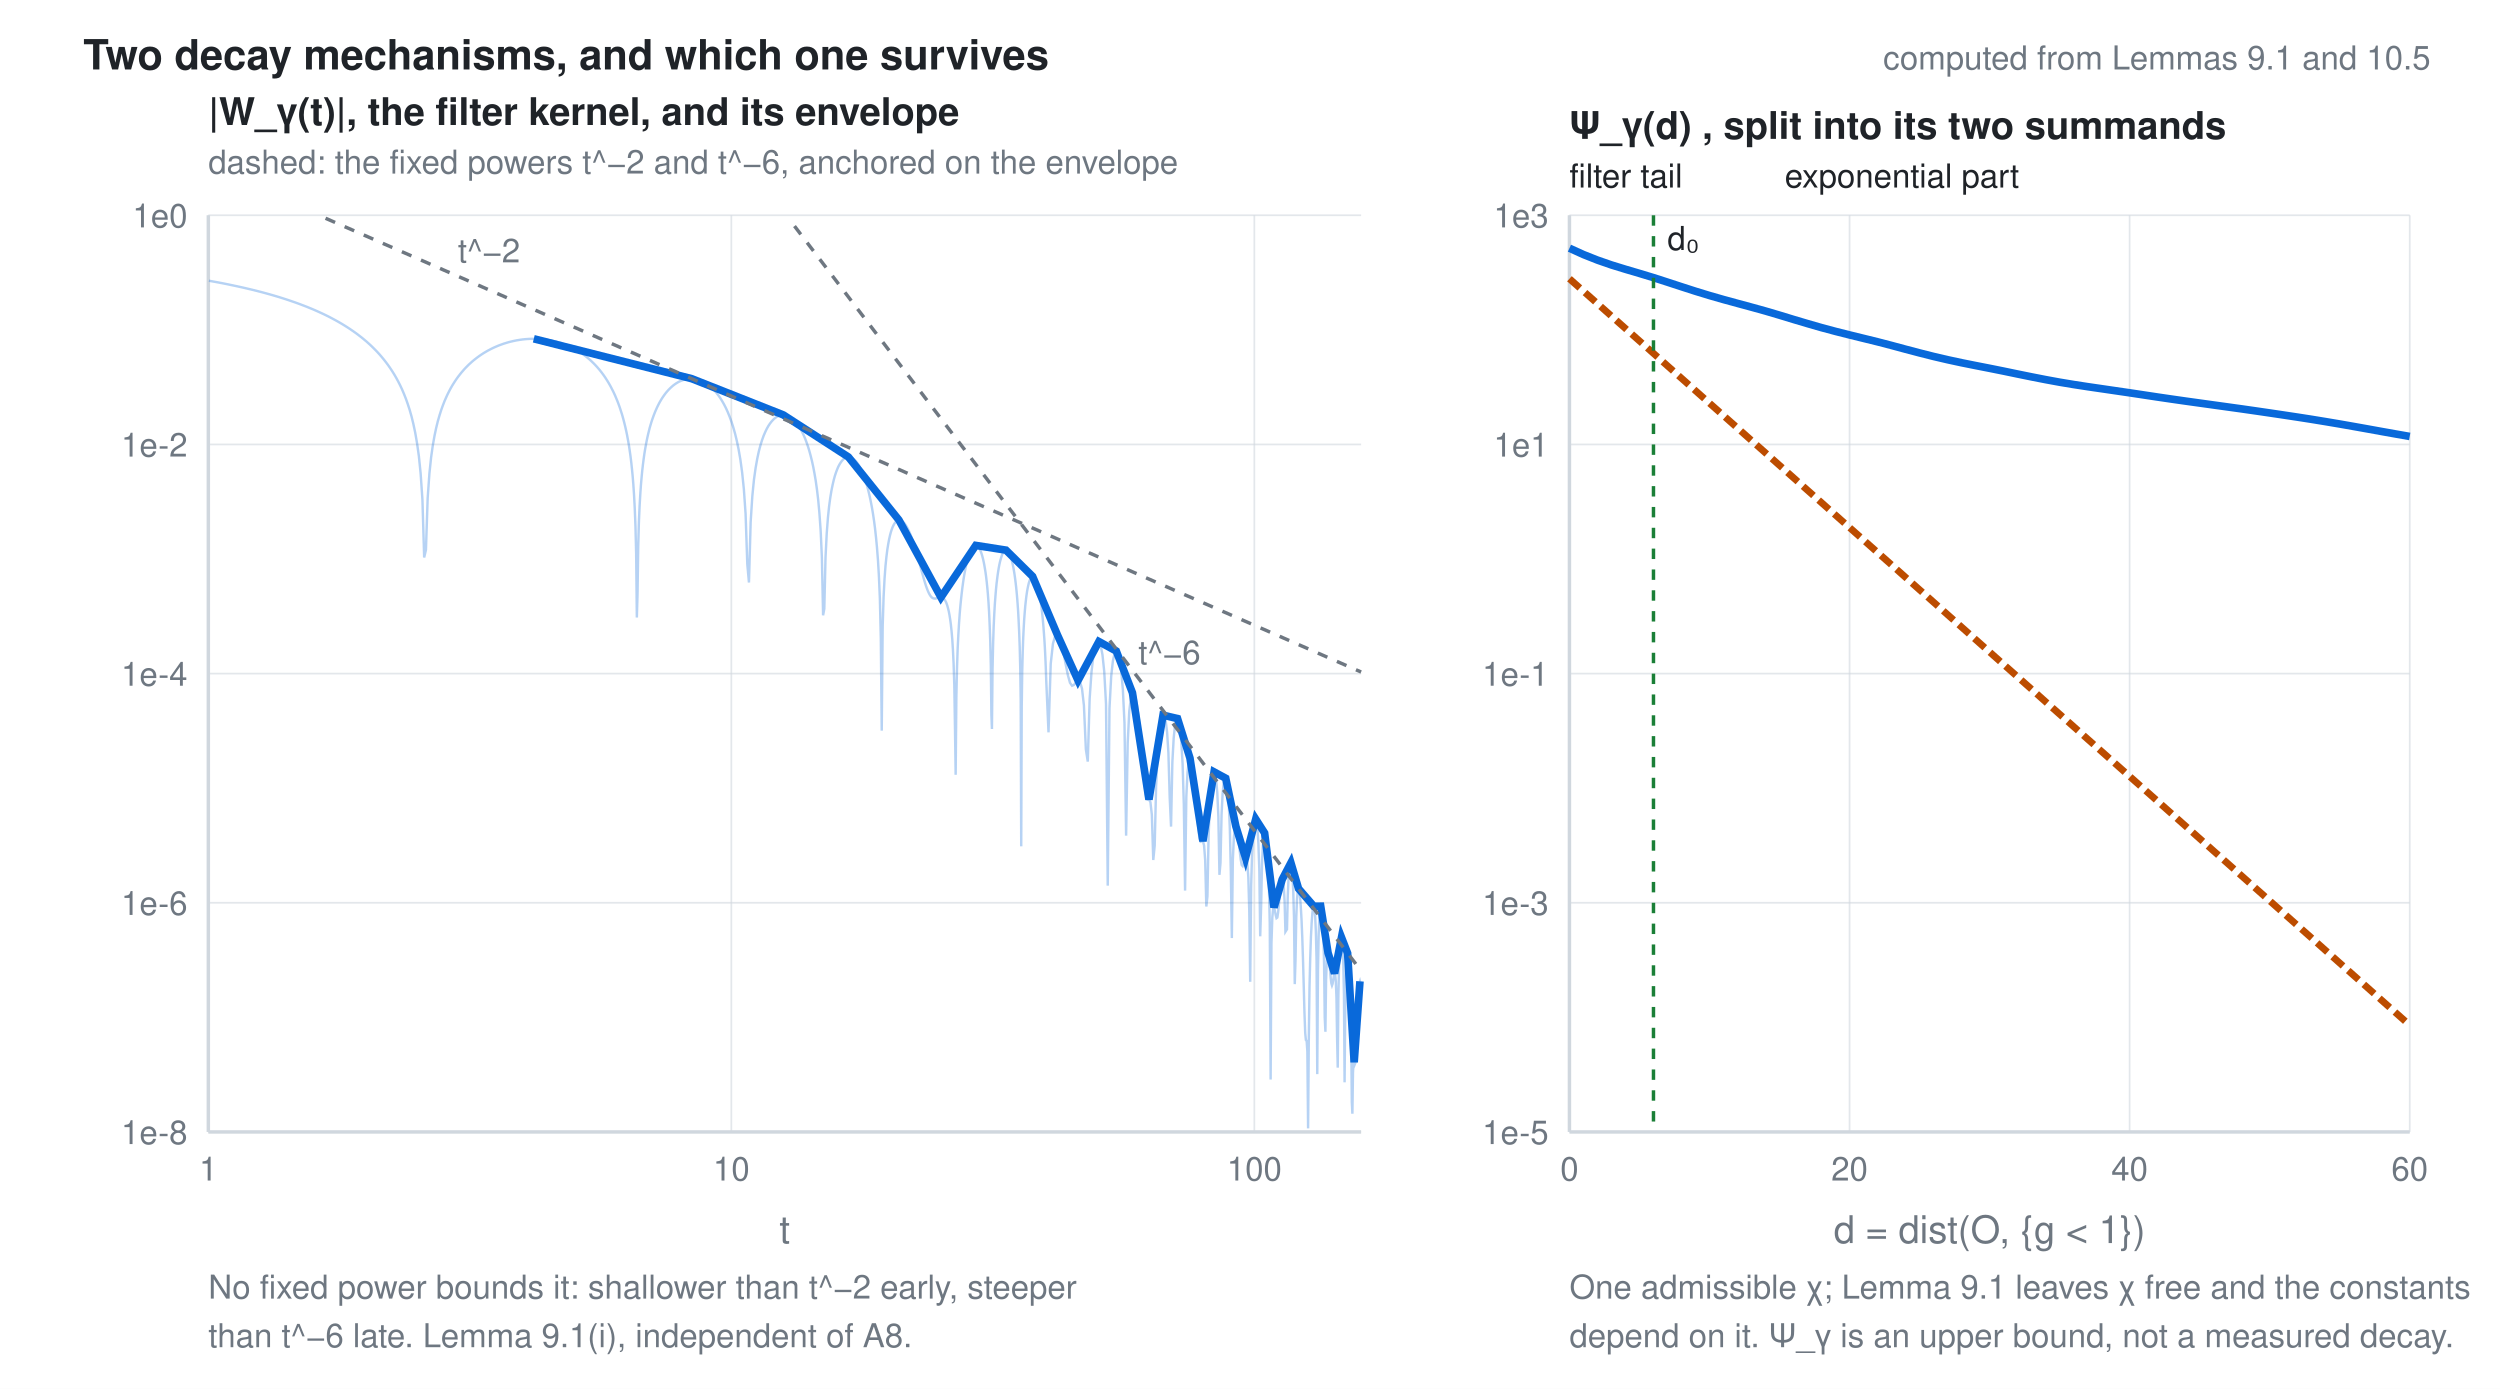
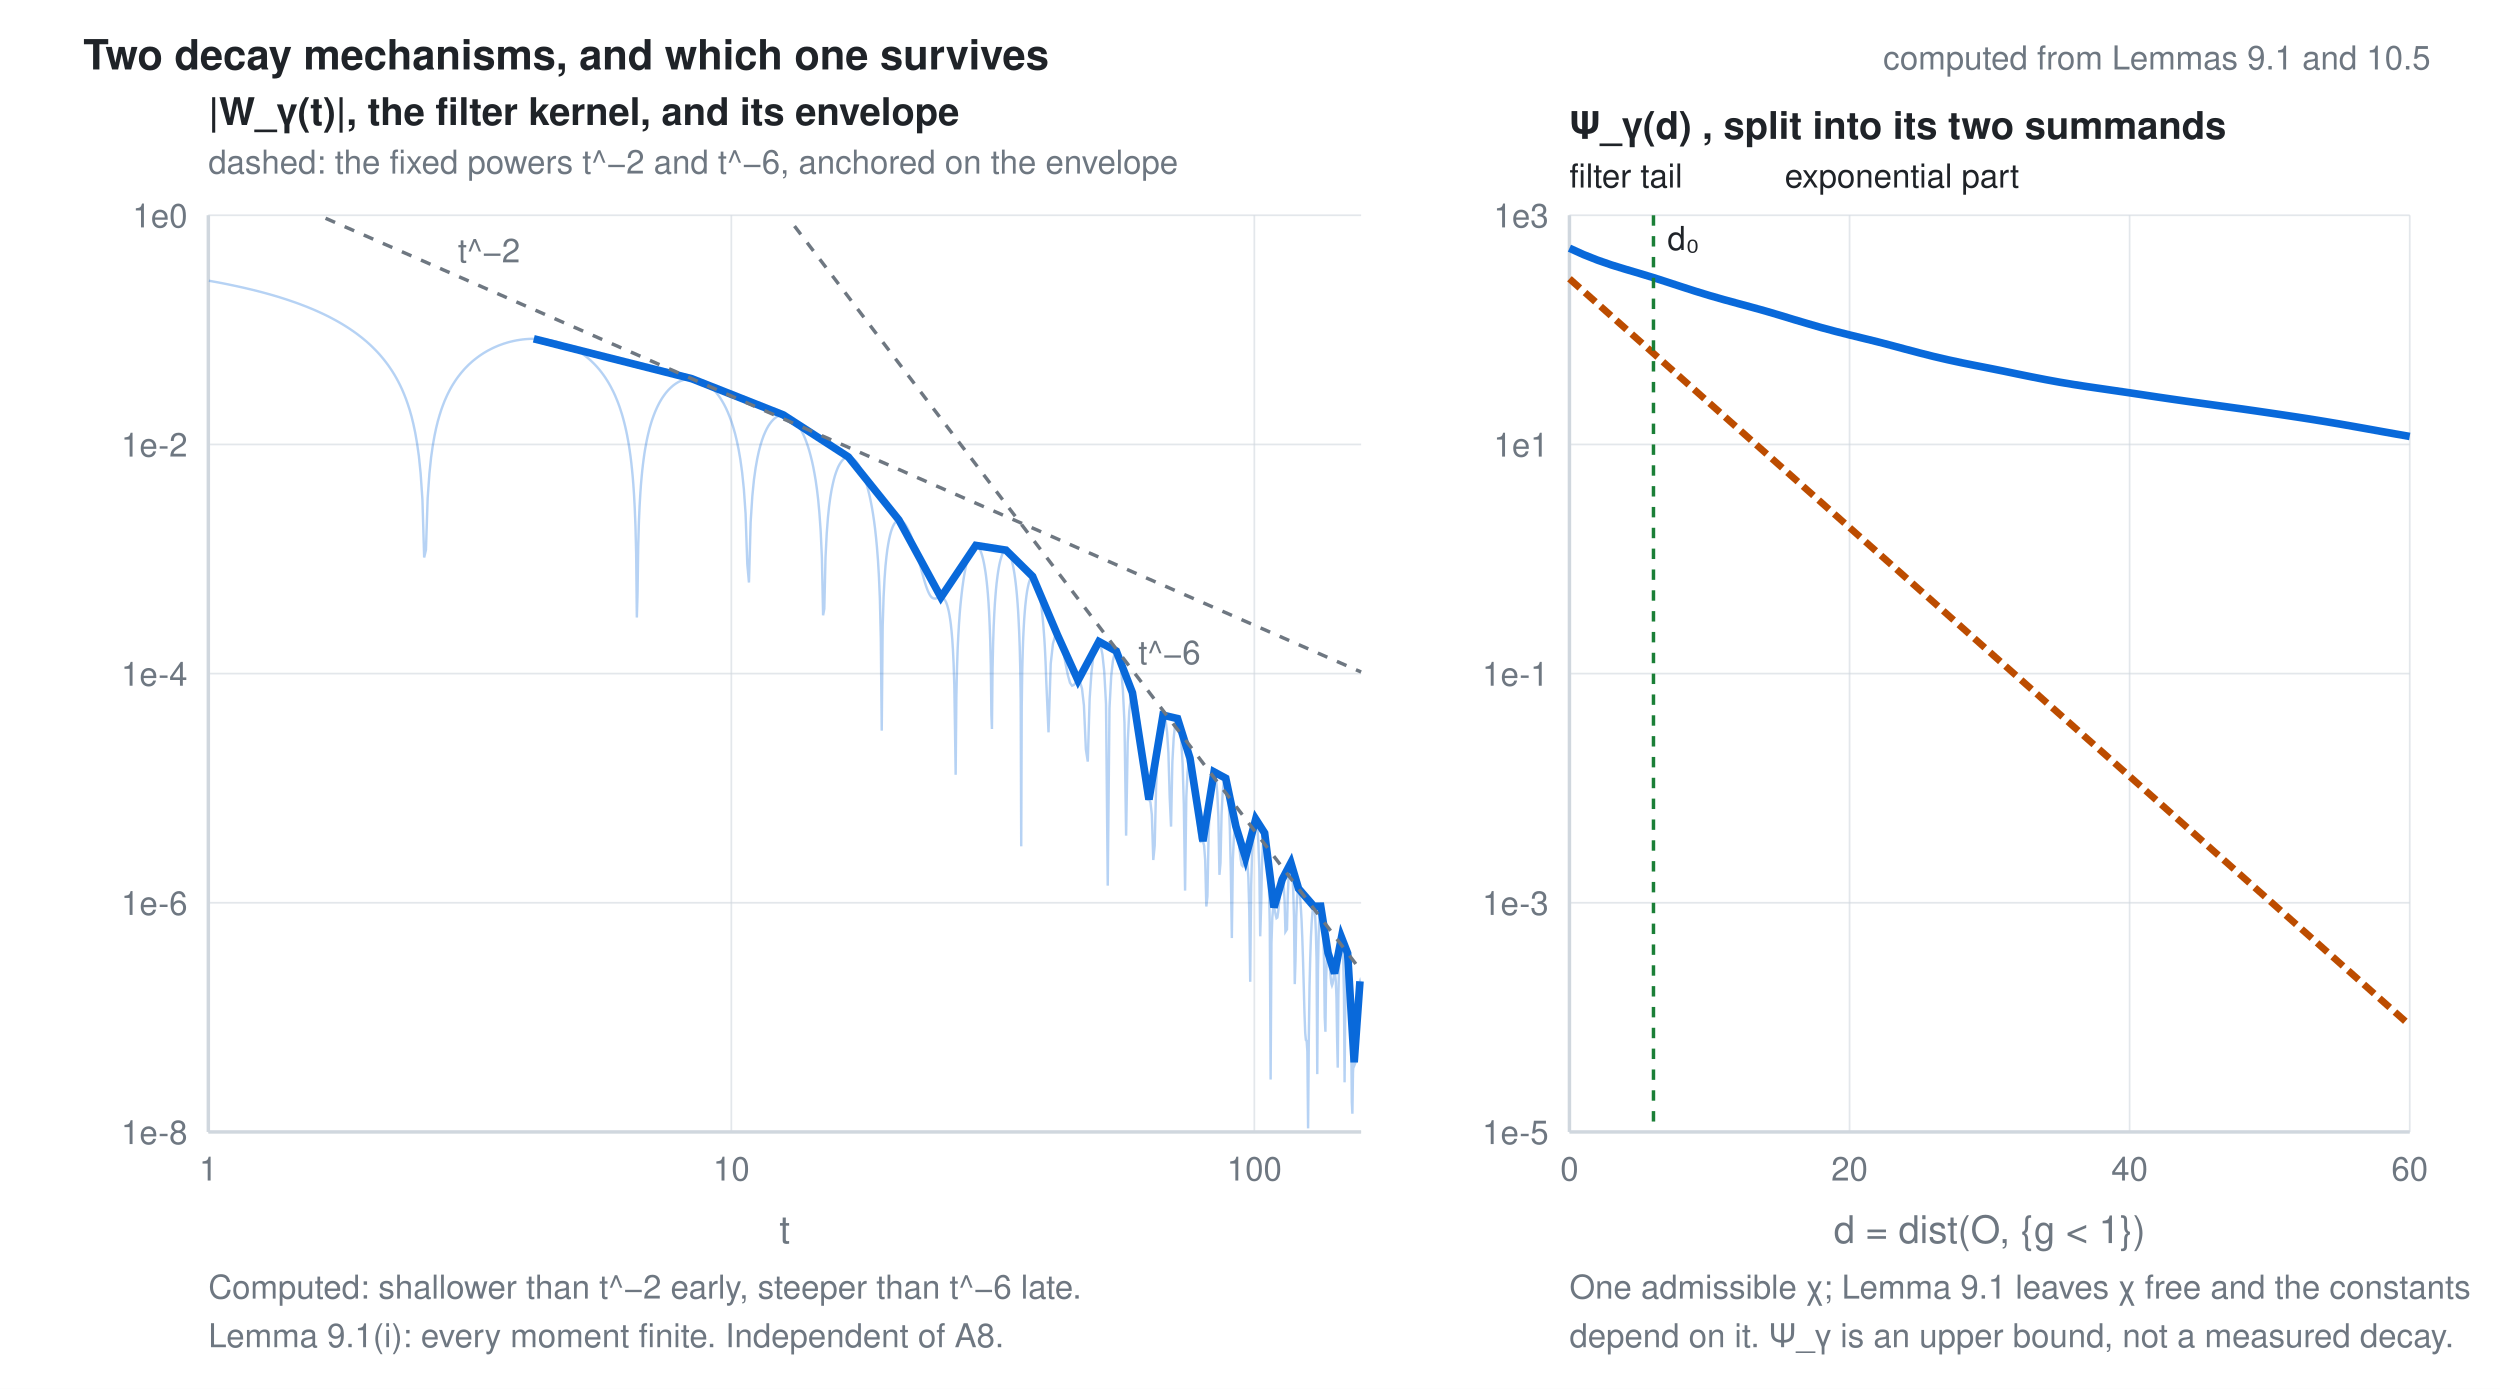
<svg xmlns="http://www.w3.org/2000/svg" viewBox="0 0 720 400" width="720" height="400" role="img" aria-labelledby="figtitle figdesc">
  <style>
  text{font-family:-apple-system,BlinkMacSystemFont,'Segoe UI',Helvetica,Arial,sans-serif;
       fill:#1f2328}
  .mut{fill:#6e7781} .sm{font-size:11px} .xs{font-size:9.5px} .b{font-weight:600}
  .ax{stroke:#d0d7de;stroke-width:1;fill:none}
  .gr{stroke:#d0d7de;stroke-width:.5;fill:none;opacity:.6}
</style>
  <rect width="720" height="400" fill="#ffffff" />
  <text x="24.00" y="20.00" class="b">Two decay mechanisms, and which one survives</text>
  <text x="700.00" y="20.00" class="mut xs" text-anchor="end">computed from Lemmas 9.1 and 10.5</text>
  <line x1="60.00" y1="62.00" x2="392.00" y2="62.00" class="gr" />
  <text x="54.00" y="65.50" class="mut xs" text-anchor="end">1e0</text>
  <line x1="60.00" y1="128.00" x2="392.00" y2="128.00" class="gr" />
  <text x="54.00" y="131.50" class="mut xs" text-anchor="end">1e-2</text>
  <line x1="60.00" y1="194.00" x2="392.00" y2="194.00" class="gr" />
  <text x="54.00" y="197.50" class="mut xs" text-anchor="end">1e-4</text>
  <line x1="60.00" y1="260.00" x2="392.00" y2="260.00" class="gr" />
  <text x="54.00" y="263.50" class="mut xs" text-anchor="end">1e-6</text>
  <line x1="60.00" y1="326.00" x2="392.00" y2="326.00" class="gr" />
  <text x="54.00" y="329.50" class="mut xs" text-anchor="end">1e-8</text>
  <line x1="60.00" y1="62.00" x2="60.00" y2="326.00" class="gr" />
  <text x="60.00" y="340.00" class="mut xs" text-anchor="middle">1</text>
  <line x1="210.63" y1="62.00" x2="210.63" y2="326.00" class="gr" />
  <text x="210.63" y="340.00" class="mut xs" text-anchor="middle">10</text>
  <line x1="361.25" y1="62.00" x2="361.25" y2="326.00" class="gr" />
  <text x="361.25" y="340.00" class="mut xs" text-anchor="middle">100</text>
  <line x1="60.00" y1="326.00" x2="392.00" y2="326.00" class="ax" />
  <line x1="60.00" y1="62.00" x2="60.00" y2="326.00" class="ax" />
  <path d="M60.16 80.85 L61.46 81.09 L62.73 81.32 L63.98 81.56 L65.20 81.80 L66.40 82.05 L67.58 82.30 L68.74 82.55 L69.87 82.80 L70.99 83.06 L72.09 83.32 L73.17 83.58 L74.24 83.85 L75.28 84.12 L76.31 84.40 L77.33 84.68 L78.33 84.96 L79.31 85.25 L80.28 85.54 L81.23 85.84 L82.17 86.14 L83.10 86.45 L84.02 86.76 L84.92 87.07 L85.81 87.39 L86.69 87.72 L87.55 88.05 L88.41 88.38 L89.25 88.73 L90.09 89.07 L90.91 89.43 L91.72 89.79 L92.53 90.16 L93.32 90.53 L94.10 90.91 L94.88 91.30 L95.64 91.70 L96.40 92.11 L97.14 92.52 L97.88 92.94 L98.61 93.37 L99.34 93.82 L100.05 94.27 L100.76 94.73 L101.46 95.21 L102.15 95.69 L102.84 96.19 L103.51 96.71 L104.19 97.23 L104.85 97.78 L105.51 98.33 L106.16 98.91 L106.80 99.50 L107.44 100.12 L108.07 100.75 L108.70 101.41 L109.32 102.09 L109.93 102.80 L110.54 103.54 L111.14 104.31 L111.74 105.11 L112.33 105.95 L112.92 106.84 L113.50 107.77 L114.08 108.76 L114.65 109.81 L115.22 110.93 L115.78 112.12 L116.33 113.41 L116.89 114.82 L117.43 116.35 L117.98 118.04 L118.52 119.94 L119.05 122.10 L119.58 124.61 L120.10 127.60 L120.63 131.34 L121.14 136.33 L121.66 143.90 L122.16 160.56 L122.67 158.35 L123.17 143.43 L123.67 136.37 L124.16 131.71 L124.65 128.25 L125.14 125.50 L125.62 123.23 L126.10 121.29 L126.58 119.62 L127.05 118.14 L127.52 116.82 L127.98 115.63 L128.45 114.54 L128.90 113.56 L129.36 112.65 L129.81 111.80 L130.26 111.02 L130.71 110.30 L131.15 109.62 L131.59 108.98 L132.03 108.38 L132.47 107.82 L132.90 107.28 L133.33 106.78 L133.75 106.30 L134.18 105.85 L134.60 105.42 L135.01 105.01 L135.43 104.63 L135.84 104.26 L136.25 103.90 L136.66 103.57 L137.07 103.25 L137.47 102.94 L137.87 102.65 L138.27 102.37 L138.66 102.10 L139.05 101.85 L139.44 101.60 L139.83 101.37 L140.22 101.14 L140.60 100.93 L140.98 100.73 L141.36 100.53 L141.74 100.34 L142.12 100.16 L142.49 99.99 L142.86 99.83 L143.23 99.67 L143.59 99.52 L143.96 99.38 L144.32 99.25 L144.68 99.12 L145.04 98.99 L145.40 98.88 L145.75 98.77 L146.10 98.66 L146.45 98.56 L146.80 98.47 L147.15 98.38 L147.49 98.30 L147.84 98.22 L148.18 98.15 L148.52 98.08 L148.86 98.01 L149.19 97.96 L149.53 97.90 L149.86 97.85 L150.19 97.81 L150.52 97.76 L150.85 97.73 L151.18 97.69 L151.50 97.67 L151.82 97.64 L152.15 97.62 L152.47 97.60 L152.78 97.59 L153.10 97.58 L153.42 97.58 L153.73 97.57 L154.04 97.58 L154.35 97.58 L154.66 97.59 L154.97 97.60 L155.28 97.62 L155.58 97.64 L155.88 97.67 L156.19 97.69 L156.49 97.72 L156.79 97.76 L157.09 97.79 L157.38 97.84 L157.68 97.88 L157.97 97.93 L158.26 97.98 L158.56 98.03 L158.85 98.09 L159.13 98.15 L159.42 98.22 L159.71 98.28 L159.99 98.35 L160.28 98.43 L160.56 98.51 L160.84 98.59 L161.12 98.67 L161.40 98.76 L161.68 98.85 L161.95 98.95 L162.23 99.04 L162.50 99.14 L162.78 99.25 L163.05 99.36 L163.32 99.47 L163.59 99.58 L163.86 99.70 L164.13 99.83 L164.39 99.95 L164.66 100.08 L164.92 100.21 L165.19 100.35 L165.45 100.49 L165.71 100.63 L165.97 100.78 L166.23 100.93 L166.49 101.09 L166.74 101.25 L167.00 101.41 L167.25 101.58 L167.51 101.75 L167.76 101.93 L168.01 102.11 L168.26 102.29 L168.51 102.48 L168.76 102.68 L169.01 102.88 L169.26 103.08 L169.51 103.29 L169.75 103.50 L170.00 103.72 L170.24 103.94 L170.48 104.17 L170.72 104.40 L170.96 104.64 L171.20 104.88 L171.44 105.13 L171.68 105.39 L171.92 105.65 L172.16 105.92 L172.39 106.19 L172.63 106.47 L172.86 106.76 L173.09 107.05 L173.33 107.36 L173.56 107.67 L173.79 107.98 L174.02 108.31 L174.25 108.64 L174.48 108.99 L174.70 109.34 L174.93 109.70 L175.16 110.07 L175.38 110.45 L175.61 110.85 L175.83 111.25 L176.05 111.67 L176.27 112.10 L176.50 112.54 L176.72 112.99 L176.94 113.46 L177.16 113.95 L177.37 114.45 L177.59 114.97 L177.81 115.51 L178.03 116.07 L178.24 116.65 L178.46 117.26 L178.67 117.89 L178.88 118.55 L179.10 119.23 L179.31 119.95 L179.52 120.71 L179.73 121.50 L179.94 122.34 L180.15 123.23 L180.36 124.17 L180.57 125.17 L180.77 126.24 L180.98 127.40 L181.19 128.65 L181.39 130.01 L181.60 131.50 L181.80 133.16 L182.00 135.03 L182.21 137.17 L182.41 139.66 L182.61 142.65 L182.81 146.42 L183.01 151.49 L183.21 159.35 L183.41 177.84 L183.61 170.99 L183.81 157.25 L184.00 150.41 L184.20 145.83 L184.40 142.39 L184.59 139.65 L184.79 137.36 L184.98 135.40 L185.18 133.70 L185.37 132.19 L185.56 130.84 L185.75 129.62 L185.95 128.50 L186.14 127.48 L186.33 126.53 L186.52 125.65 L186.71 124.84 L186.90 124.07 L187.08 123.35 L187.27 122.68 L187.46 122.04 L187.64 121.44 L187.83 120.87 L188.02 120.33 L188.20 119.82 L188.39 119.33 L188.57 118.86 L188.75 118.42 L188.94 117.99 L189.12 117.58 L189.30 117.20 L189.48 116.82 L189.66 116.47 L189.84 116.12 L190.02 115.79 L190.20 115.48 L190.38 115.18 L190.56 114.88 L190.74 114.60 L190.92 114.33 L191.09 114.08 L191.27 113.83 L191.45 113.59 L191.62 113.35 L191.80 113.13 L191.97 112.92 L192.15 112.71 L192.32 112.52 L192.49 112.32 L192.67 112.14 L192.84 111.97 L193.01 111.80 L193.18 111.63 L193.35 111.48 L193.52 111.33 L193.69 111.18 L193.86 111.04 L194.03 110.91 L194.20 110.78 L194.37 110.66 L194.54 110.55 L194.70 110.43 L194.87 110.33 L195.04 110.23 L195.20 110.13 L195.37 110.04 L195.54 109.95 L195.70 109.87 L195.87 109.79 L196.03 109.72 L196.68 109.47 L197.33 109.28 L197.97 109.15 L198.60 109.08 L199.23 109.07 L199.85 109.12 L200.47 109.21 L201.08 109.36 L201.68 109.56 L202.28 109.81 L202.87 110.12 L203.46 110.48 L204.04 110.89 L204.62 111.36 L205.19 111.89 L205.76 112.47 L206.32 113.13 L206.88 113.85 L207.44 114.64 L207.98 115.51 L208.53 116.47 L209.07 117.53 L209.60 118.70 L210.13 120.00 L210.66 121.44 L211.18 123.06 L211.70 124.89 L212.21 126.99 L212.72 129.44 L213.23 132.38 L213.73 136.03 L214.23 140.86 L214.73 148.02 L215.22 162.44 L215.70 167.76 L216.19 150.31 L216.67 142.87 L217.14 138.15 L217.62 134.73 L218.09 132.09 L218.55 129.96 L219.02 128.20 L219.48 126.73 L219.93 125.48 L220.39 124.41 L220.84 123.48 L221.28 122.69 L221.73 122.02 L222.17 121.44 L222.61 120.95 L223.04 120.54 L223.48 120.21 L223.91 119.94 L224.33 119.75 L224.76 119.61 L225.18 119.53 L225.60 119.50 L226.01 119.53 L226.43 119.62 L226.84 119.75 L227.25 119.94 L227.65 120.18 L228.05 120.47 L228.45 120.81 L228.85 121.20 L229.25 121.65 L229.64 122.15 L230.03 122.72 L230.42 123.34 L230.81 124.03 L231.19 124.78 L231.58 125.62 L231.96 126.53 L232.33 127.53 L232.71 128.63 L233.08 129.84 L233.45 131.19 L233.82 132.68 L234.19 134.35 L234.55 136.24 L234.92 138.41 L235.28 140.95 L235.64 143.99 L235.99 147.79 L236.35 152.85 L236.70 160.51 L237.05 177.21 L237.40 175.34 L237.75 160.51 L238.10 153.60 L238.44 149.12 L238.78 145.85 L239.12 143.32 L239.46 141.28 L239.80 139.60 L240.13 138.19 L240.46 137.00 L240.80 135.98 L241.13 135.11 L241.45 134.37 L241.78 133.75 L242.11 133.22 L242.43 132.77 L242.75 132.41 L243.07 132.12 L243.39 131.90 L243.71 131.75 L244.02 131.65 L244.34 131.62 L244.65 131.64 L244.96 131.71 L245.27 131.83 L245.58 132.01 L245.89 132.23 L246.19 132.51 L246.50 132.83 L246.80 133.21 L247.10 133.63 L247.40 134.11 L247.70 134.64 L247.99 135.23 L248.29 135.87 L248.58 136.58 L248.88 137.34 L249.17 138.18 L249.46 139.08 L249.75 140.07 L250.04 141.14 L250.32 142.30 L250.61 143.58 L250.89 144.97 L251.18 146.51 L251.46 148.22 L251.74 150.12 L252.02 152.29 L252.29 154.77 L252.57 157.70 L252.85 161.27 L253.12 165.85 L253.40 172.32 L253.67 183.67 L253.94 210.42 L254.21 180.43 L254.48 171.77 L254.75 166.66 L255.01 163.12 L255.28 160.45 L255.54 158.36 L255.81 156.67 L256.07 155.29 L256.33 154.14 L256.59 153.18 L256.85 152.39 L257.11 151.73 L257.37 151.19 L257.62 150.75 L257.88 150.40 L258.13 150.14 L258.38 149.95 L258.64 149.83 L258.89 149.77 L259.14 149.78 L259.39 149.84 L259.64 149.96 L259.88 150.13 L260.13 150.34 L260.38 150.60 L260.62 150.91 L260.86 151.26 L261.11 151.65 L261.35 152.09 L261.59 152.56 L261.83 153.07 L262.07 153.61 L262.31 154.20 L262.55 154.81 L262.78 155.46 L263.02 156.14 L263.25 156.84 L263.49 157.58 L263.72 158.34 L263.96 159.12 L264.19 159.92 L264.42 160.74 L264.65 161.57 L264.88 162.40 L265.11 163.25 L265.33 164.09 L265.56 164.92 L265.79 165.73 L266.01 166.53 L266.24 167.30 L266.46 168.03 L266.68 168.72 L266.91 169.36 L267.13 169.95 L267.35 170.47 L267.57 170.93 L267.79 171.33 L268.01 171.66 L268.22 171.92 L268.44 172.12 L268.66 172.26 L268.87 172.34 L269.09 172.38 L269.30 172.39 L269.52 172.36 L269.73 172.31 L269.94 172.25 L270.15 172.18 L270.36 172.12 L270.57 172.07 L270.78 172.04 L270.99 172.03 L271.20 172.07 L271.41 172.14 L271.61 172.26 L271.82 172.44 L272.03 172.68 L272.23 172.99 L272.44 173.39 L272.64 173.88 L272.84 174.48 L273.04 175.21 L273.25 176.08 L273.45 177.12 L273.65 178.37 L273.85 179.89 L274.05 181.75 L274.25 184.08 L274.44 187.09 L274.64 191.19 L274.84 197.38 L275.03 209.45 L275.23 223.13 L275.43 200.81 L275.62 192.24 L275.81 186.77 L276.01 182.73 L276.20 179.52 L276.39 176.85 L276.58 174.58 L276.78 172.60 L276.97 170.86 L277.16 169.30 L277.35 167.91 L277.53 166.65 L277.72 165.51 L277.91 164.47 L278.10 163.53 L278.28 162.67 L278.47 161.89 L278.66 161.18 L278.84 160.54 L279.03 159.96 L279.21 159.43 L279.39 158.97 L279.58 158.56 L279.76 158.20 L279.94 157.90 L280.12 157.64 L280.30 157.43 L280.49 157.27 L280.67 157.16 L280.85 157.09 L281.02 157.08 L281.20 157.11 L281.38 157.19 L281.56 157.32 L281.74 157.50 L281.91 157.73 L282.09 158.02 L282.26 158.37 L282.44 158.77 L282.61 159.24 L282.79 159.78 L282.96 160.39 L283.14 161.08 L283.31 161.86 L283.48 162.74 L283.65 163.72 L283.83 164.84 L284.00 166.10 L284.17 167.54 L284.34 169.20 L284.51 171.12 L284.68 173.40 L284.85 176.17 L285.01 179.67 L285.18 184.35 L285.35 191.40 L285.52 205.95 L285.68 209.94 L285.85 192.79 L286.02 185.26 L286.18 180.40 L286.35 176.83 L286.51 174.03 L286.68 171.74 L286.84 169.82 L287.00 168.18 L287.17 166.77 L287.33 165.53 L287.49 164.45 L287.65 163.50 L287.81 162.66 L287.97 161.92 L288.14 161.26 L288.30 160.69 L288.46 160.20 L288.61 159.77 L288.77 159.41 L288.93 159.11 L289.09 158.87 L289.25 158.68 L289.41 158.55 L289.56 158.47 L289.72 158.44 L289.88 158.46 L290.03 158.53 L290.19 158.65 L290.34 158.82 L290.50 159.05 L290.65 159.32 L290.81 159.64 L290.96 160.02 L291.11 160.46 L291.27 160.96 L291.42 161.51 L291.57 162.14 L291.72 162.83 L291.88 163.60 L292.03 164.46 L292.18 165.41 L292.33 166.46 L292.48 167.64 L292.63 168.95 L292.78 170.42 L292.93 172.08 L293.08 173.99 L293.23 176.20 L293.37 178.84 L293.52 182.06 L293.67 186.19 L293.82 191.97 L293.96 201.63 L294.11 243.74 L294.26 203.54 L294.40 193.36 L294.55 187.60 L294.69 183.62 L294.84 180.60 L294.98 178.21 L295.13 176.24 L295.27 174.59 L295.42 173.19 L295.56 171.99 L295.70 170.96 L295.84 170.06 L295.99 169.29 L296.13 168.62 L296.27 168.04 L296.41 167.55 L296.55 167.14 L296.69 166.79 L296.84 166.52 L296.98 166.31 L297.12 166.15 L297.26 166.06 L297.39 166.01 L297.53 166.02 L297.67 166.08 L297.81 166.20 L297.95 166.36 L298.09 166.57 L298.23 166.82 L298.36 167.13 L298.50 167.49 L298.64 167.90 L298.77 168.36 L298.91 168.87 L299.04 169.44 L299.18 170.07 L299.32 170.75 L299.45 171.51 L299.59 172.33 L299.72 173.22 L299.85 174.19 L299.99 175.26 L300.12 176.42 L300.26 177.69 L300.39 179.09 L300.52 180.64 L300.65 182.36 L300.79 184.30 L300.92 186.51 L301.05 189.07 L301.18 192.12 L301.31 195.87 L301.97 210.92 L302.61 191.14 L303.25 185.36 L303.89 183.13 L304.52 182.81 L305.14 183.80 L305.75 185.78 L306.36 188.50 L306.97 191.59 L307.57 194.53 L308.16 196.65 L308.75 197.49 L309.33 197.21 L309.91 196.45 L310.48 195.97 L311.05 196.38 L311.62 198.37 L312.17 203.17 L312.73 215.82 L313.28 219.34 L313.82 201.19 L314.36 193.42 L314.90 188.87 L315.43 186.17 L315.95 184.86 L316.48 184.77 L317.00 185.92 L317.51 188.57 L318.02 193.40 L318.53 202.71 L319.03 255.06 L319.53 203.99 L320.02 194.82 L320.51 190.38 L321.00 188.18 L321.49 187.51 L321.97 188.11 L322.44 189.97 L322.92 193.29 L323.39 198.70 L323.85 208.20 L324.32 240.67 L324.78 213.94 L325.23 204.83 L325.69 200.99 L326.14 199.51 L326.59 199.56 L327.03 200.81 L327.47 203.13 L327.91 206.43 L328.35 210.67 L328.78 215.71 L329.21 221.15 L329.64 226.08 L330.06 229.26 L330.48 230.27 L330.90 230.26 L331.32 231.02 L331.73 234.62 L332.14 247.68 L332.55 243.56 L332.96 226.44 L333.36 217.99 L333.76 212.62 L334.16 209.09 L334.55 206.94 L334.95 205.98 L335.34 206.19 L335.73 207.69 L336.12 210.87 L336.50 216.78 L336.88 229.84 L337.26 238.06 L337.64 219.53 L338.02 212.60 L338.39 209.01 L338.76 207.28 L339.13 206.95 L339.50 207.85 L339.86 210.04 L340.22 213.81 L340.59 220.00 L340.94 231.70 L341.30 256.49 L341.66 229.45 L342.01 222.43 L342.36 219.37 L342.71 218.33 L343.06 218.70 L343.40 220.20 L343.75 222.68 L344.09 226.04 L344.43 230.10 L344.77 234.50 L345.11 238.56 L345.44 241.35 L345.78 242.41 L346.11 242.31 L346.44 242.26 L346.77 243.48 L347.09 247.66 L347.42 261.07 L347.74 258.13 L348.06 241.24 L348.38 233.13 L348.70 228.08 L349.02 224.85 L349.34 222.99 L349.65 222.32 L349.96 222.83 L350.27 224.70 L350.58 228.37 L350.89 235.18 L351.20 251.96 L351.50 248.53 L351.81 234.55 L352.11 228.59 L352.41 225.51 L352.71 224.16 L353.01 224.14 L353.31 225.34 L353.60 227.84 L353.90 231.95 L354.19 238.59 L354.48 251.19 L354.77 270.16 L355.06 247.57 L355.35 241.22 L355.64 238.61 L355.92 237.94 L356.21 238.60 L356.49 240.24 L356.77 242.56 L357.05 245.19 L357.33 247.59 L357.61 249.12 L357.89 249.44 L358.16 248.78 L358.44 247.77 L358.71 247.05 L358.98 247.20 L359.25 248.77 L359.52 252.75 L359.79 262.40 L360.06 282.75 L360.33 255.12 L360.59 246.09 L360.86 240.98 L361.12 237.91 L361.39 236.29 L361.65 235.91 L361.91 236.74 L362.17 238.94 L362.42 243.02 L362.68 250.46 L362.94 269.66 L363.19 261.50 L363.45 249.01 L363.70 243.61 L363.95 240.92 L364.21 239.91 L364.46 240.20 L364.71 241.68 L364.95 244.40 L365.20 248.64 L365.45 255.06 L365.69 265.92 L365.94 310.90 L366.18 271.61 L366.43 264.20 L366.67 261.68 L366.91 261.35 L367.15 262.21 L367.39 263.50 L367.63 264.43 L367.87 264.25 L368.10 262.74 L368.34 260.34 L368.57 257.75 L368.81 255.51 L369.04 253.95 L369.27 253.28 L369.51 253.73 L369.74 255.62 L369.97 259.70 L370.20 268.35 L370.65 267.64 L370.88 257.88 L371.11 252.79 L371.33 249.93 L371.56 248.58 L371.78 248.49 L372.00 249.63 L372.23 252.15 L372.45 256.54 L372.67 264.25 L372.89 283.43 L373.11 276.37 L373.33 264.07 L373.54 258.97 L373.76 256.61 L373.98 255.93 L374.19 256.51 L374.41 258.21 L374.62 260.98 L374.84 264.85 L375.05 269.90 L375.26 276.21 L375.47 283.68 L375.68 291.53 L375.90 297.51 L376.10 299.54 L376.31 299.75 L376.52 302.81 L376.73 324.97 L376.94 298.76 L377.14 284.23 L377.35 275.68 L377.55 269.83 L377.76 265.74 L377.96 263.00 L378.16 261.44 L378.37 261.00 L378.57 261.76 L378.77 263.96 L378.97 268.25 L379.17 276.67 L379.37 309.34 L379.57 279.75 L379.77 269.59 L379.96 264.64 L380.16 262.03 L380.36 260.98 L380.55 261.20 L380.75 262.62 L380.94 265.39 L381.14 269.90 L381.33 277.33 L381.52 292.98 L381.72 297.15 L381.91 282.16 L382.10 276.93 L382.29 274.81 L382.48 274.44 L382.67 275.28 L382.86 276.99 L383.05 279.21 L383.23 281.47 L383.42 283.17 L383.61 283.80 L383.79 283.30 L383.98 282.15 L384.17 280.98 L384.35 280.35 L384.53 280.72 L384.72 282.66 L384.90 287.27 L385.08 298.80 L385.27 307.48 L385.45 287.07 L385.63 278.96 L385.81 274.28 L385.99 271.51 L386.17 270.14 L386.35 269.98 L386.53 271.05 L386.70 273.54 L386.88 278.04 L387.06 286.32 L387.24 311.71 L387.41 293.03 L387.59 282.40 L387.76 277.58 L387.94 275.25 L388.11 274.51 L388.29 275.02 L388.46 276.69 L388.63 279.55 L388.81 283.79 L388.98 289.89 L389.15 299.12 L389.32 317.39 L389.49 320.75 L389.66 308.87 L389.83 306.03 L390.00 305.94 L390.17 306.57 L390.34 306.16 L390.51 303.64 L390.67 299.47 L390.84 294.84 L391.01 290.61 L391.17 287.17 L391.34 284.65 L391.51 283.11 L391.67 282.62 L391.84 283.31 L392.00 285.48" fill="none" stroke="#0969da" stroke-width="0.7" opacity="0.30" />
  <path d="M153.73 97.57 L199.23 109.07 L225.60 119.50 L244.34 131.62 L258.89 149.77 L270.99 172.03 L281.02 157.08 L289.72 158.44 L297.39 166.01 L304.52 182.81 L310.48 195.97 L316.48 184.77 L321.49 187.51 L326.14 199.51 L330.90 230.26 L334.95 205.98 L339.13 206.95 L342.71 218.33 L346.44 242.26 L349.65 222.32 L353.01 224.14 L355.92 237.94 L358.71 247.05 L361.65 235.91 L364.21 239.91 L366.91 261.35 L369.27 253.28 L371.78 248.49 L373.98 255.93 L378.37 261.00 L380.36 260.98 L382.48 274.44 L384.35 280.35 L386.35 269.98 L388.11 274.51 L390.00 305.94 L391.67 282.62" fill="none" stroke="#0969da" stroke-width="2.2" />
  <path d="M93.76 62.86 L99.39 65.33 L105.02 67.79 L110.64 70.26 L116.27 72.72 L121.90 75.19 L127.53 77.66 L133.15 80.12 L138.78 82.59 L144.41 85.05 L150.03 87.52 L155.66 89.98 L161.29 92.45 L166.92 94.91 L172.54 97.38 L178.17 99.85 L183.80 102.31 L189.42 104.78 L195.05 107.24 L200.68 109.71 L206.31 112.17 L211.93 114.64 L217.56 117.11 L223.19 119.57 L228.81 122.04 L234.44 124.50 L240.07 126.97 L245.69 129.43 L251.32 131.90 L256.95 134.36 L262.58 136.83 L268.20 139.30 L273.83 141.76 L279.46 144.23 L285.08 146.69 L290.71 149.16 L296.34 151.62 L301.97 154.09 L307.59 156.56 L313.22 159.02 L318.85 161.49 L324.47 163.95 L330.10 166.42 L335.73 168.88 L341.36 171.35 L346.98 173.81 L352.61 176.28 L358.24 178.75 L363.86 181.21 L369.49 183.68 L375.12 186.14 L380.75 188.61 L386.37 191.07 L392.00 193.54" fill="none" stroke="#6e7781" stroke-width="1" stroke-dasharray="3 3" />
  <text x="131.87" y="75.56" class="mut xs">t^−2</text>
  <path d="M228.81 65.11 L234.44 72.50 L240.07 79.90 L245.69 87.30 L251.32 94.70 L256.95 102.09 L262.58 109.49 L268.20 116.89 L273.83 124.28 L279.46 131.68 L285.08 139.08 L290.71 146.47 L296.34 153.87 L301.97 161.27 L307.59 168.66 L313.22 176.06 L318.85 183.46 L324.47 190.85 L330.10 198.25 L335.73 205.65 L341.36 213.05 L346.98 220.44 L352.61 227.84 L358.24 235.24 L363.86 242.63 L369.49 250.03 L375.12 257.43 L380.75 264.82 L386.37 272.22 L392.00 279.62" fill="none" stroke="#6e7781" stroke-width="1" stroke-dasharray="3 3" />
  <text x="327.84" y="191.28" class="mut xs">t^−6</text>
  <text x="60.00" y="36.00" class="sm b" fill="#0969da">|W_γ(t)|, the filter kernel, and its envelope</text>
  <text x="60.00" y="50.00" class="xs mut">dashed: the fixed powers t^−2 and t^−6, anchored on the envelope</text>
  <text x="226.00" y="358.00" class="mut sm" text-anchor="middle">t</text>
-   <text x="60.00" y="374.00" class="xs mut">No fixed power bounds it: shallower than t^−2 early, steeper</text>
-   <text x="60.00" y="388.00" class="xs mut">than t^−6 late. Lemma 9.1(i), independent of A8.</text>
+   <text x="60.00" y="374.00" class="xs mut">Computed: shallower than t^−2 early, steeper than t^−6 late.</text>
+   <text x="60.00" y="388.00" class="xs mut">Lemma 9.1(i): every moment finite. Independent of A8.</text>
  <line x1="452.00" y1="62.00" x2="694.00" y2="62.00" class="gr" />
  <text x="446.00" y="65.50" class="mut xs" text-anchor="end">1e3</text>
  <line x1="452.00" y1="128.00" x2="694.00" y2="128.00" class="gr" />
  <text x="446.00" y="131.50" class="mut xs" text-anchor="end">1e1</text>
  <line x1="452.00" y1="194.00" x2="694.00" y2="194.00" class="gr" />
  <text x="446.00" y="197.50" class="mut xs" text-anchor="end">1e-1</text>
  <line x1="452.00" y1="260.00" x2="694.00" y2="260.00" class="gr" />
  <text x="446.00" y="263.50" class="mut xs" text-anchor="end">1e-3</text>
  <line x1="452.00" y1="326.00" x2="694.00" y2="326.00" class="gr" />
  <text x="446.00" y="329.50" class="mut xs" text-anchor="end">1e-5</text>
  <line x1="452.00" y1="62.00" x2="452.00" y2="326.00" class="gr" />
  <text x="452.00" y="340.00" class="mut xs" text-anchor="middle">0</text>
  <line x1="532.67" y1="62.00" x2="532.67" y2="326.00" class="gr" />
  <text x="532.67" y="340.00" class="mut xs" text-anchor="middle">20</text>
  <line x1="613.33" y1="62.00" x2="613.33" y2="326.00" class="gr" />
  <text x="613.33" y="340.00" class="mut xs" text-anchor="middle">40</text>
  <line x1="694.00" y1="62.00" x2="694.00" y2="326.00" class="gr" />
  <text x="694.00" y="340.00" class="mut xs" text-anchor="middle">60</text>
  <line x1="452.00" y1="326.00" x2="694.00" y2="326.00" class="ax" />
  <line x1="452.00" y1="62.00" x2="452.00" y2="326.00" class="ax" />
  <path d="M452.00 71.48 L456.03 73.31 L460.07 74.91 L464.10 76.31 L468.13 77.55 L472.17 78.74 L476.20 79.96 L480.23 81.26 L484.27 82.58 L488.30 83.88 L492.33 85.11 L496.37 86.27 L500.40 87.37 L504.43 88.46 L508.47 89.58 L512.50 90.77 L516.53 92.00 L520.57 93.20 L524.60 94.36 L528.63 95.44 L532.67 96.46 L536.70 97.45 L540.73 98.44 L544.77 99.49 L548.80 100.58 L552.83 101.64 L556.87 102.66 L560.90 103.60 L564.93 104.47 L568.97 105.28 L573.00 106.07 L577.03 106.88 L581.07 107.72 L585.10 108.54 L589.13 109.33 L593.17 110.07 L597.20 110.74 L601.23 111.36 L605.27 111.95 L609.30 112.54 L613.33 113.13 L617.37 113.74 L621.40 114.35 L625.43 114.94 L629.47 115.52 L633.50 116.08 L637.53 116.64 L641.57 117.20 L645.60 117.76 L649.63 118.34 L653.67 118.93 L657.70 119.53 L661.73 120.14 L665.77 120.77 L669.80 121.43 L673.83 122.11 L677.87 122.82 L681.90 123.54 L685.93 124.27 L689.97 124.99 L694.00 125.70" fill="none" stroke="#0969da" stroke-width="2.2" />
  <path d="M452.00 80.28 L456.03 83.86 L460.07 87.44 L464.10 91.03 L468.13 94.61 L472.17 98.19 L476.20 101.77 L480.23 105.36 L484.27 108.94 L488.30 112.52 L492.33 116.11 L496.37 119.69 L500.40 123.27 L504.43 126.86 L508.47 130.44 L512.50 134.02 L516.53 137.60 L520.57 141.19 L524.60 144.77 L528.63 148.35 L532.67 151.94 L536.70 155.52 L540.73 159.10 L544.77 162.68 L548.80 166.27 L552.83 169.85 L556.87 173.43 L560.90 177.02 L564.93 180.60 L568.97 184.18 L573.00 187.77 L577.03 191.35 L581.07 194.93 L585.10 198.51 L589.13 202.10 L593.17 205.68 L597.20 209.26 L601.23 212.85 L605.27 216.43 L609.30 220.01 L613.33 223.59 L617.37 227.18 L621.40 230.76 L625.43 234.34 L629.47 237.93 L633.50 241.51 L637.53 245.09 L641.57 248.67 L645.60 252.26 L649.63 255.84 L653.67 259.42 L657.70 263.01 L661.73 266.59 L665.77 270.17 L669.80 273.76 L673.83 277.34 L677.87 280.92 L681.90 284.50 L685.93 288.09 L689.97 291.67 L694.00 295.25" fill="none" stroke="#bc4c00" stroke-width="2" stroke-dasharray="4 2" />
  <line x1="476.20" y1="62.00" x2="476.20" y2="326.00" class="" stroke="#1a7f37" stroke-width="1" stroke-dasharray="3 3" />
  <text x="480.20" y="72.00" class="xs" fill="#1a7f37">d₀</text>
  <text x="452.00" y="40.00" class="sm b">Ψ_γ(d) , split into its two summands</text>
  <text x="452.00" y="54.00" class="xs" fill="#0969da">filter tail</text>
  <text x="514.00" y="54.00" class="xs" fill="#bc4c00">exponential part</text>
  <text x="573.00" y="358.00" class="mut sm" text-anchor="middle">d = dist(O, {g &lt; 1})</text>
  <text x="452.00" y="374.00" class="xs mut">One admissible χ; Lemma 9.1 leaves χ free and the constants</text>
  <text x="452.00" y="388.00" class="xs mut">depend on it. Ψ_γ is an upper bound, not a measured decay.</text>
</svg>
